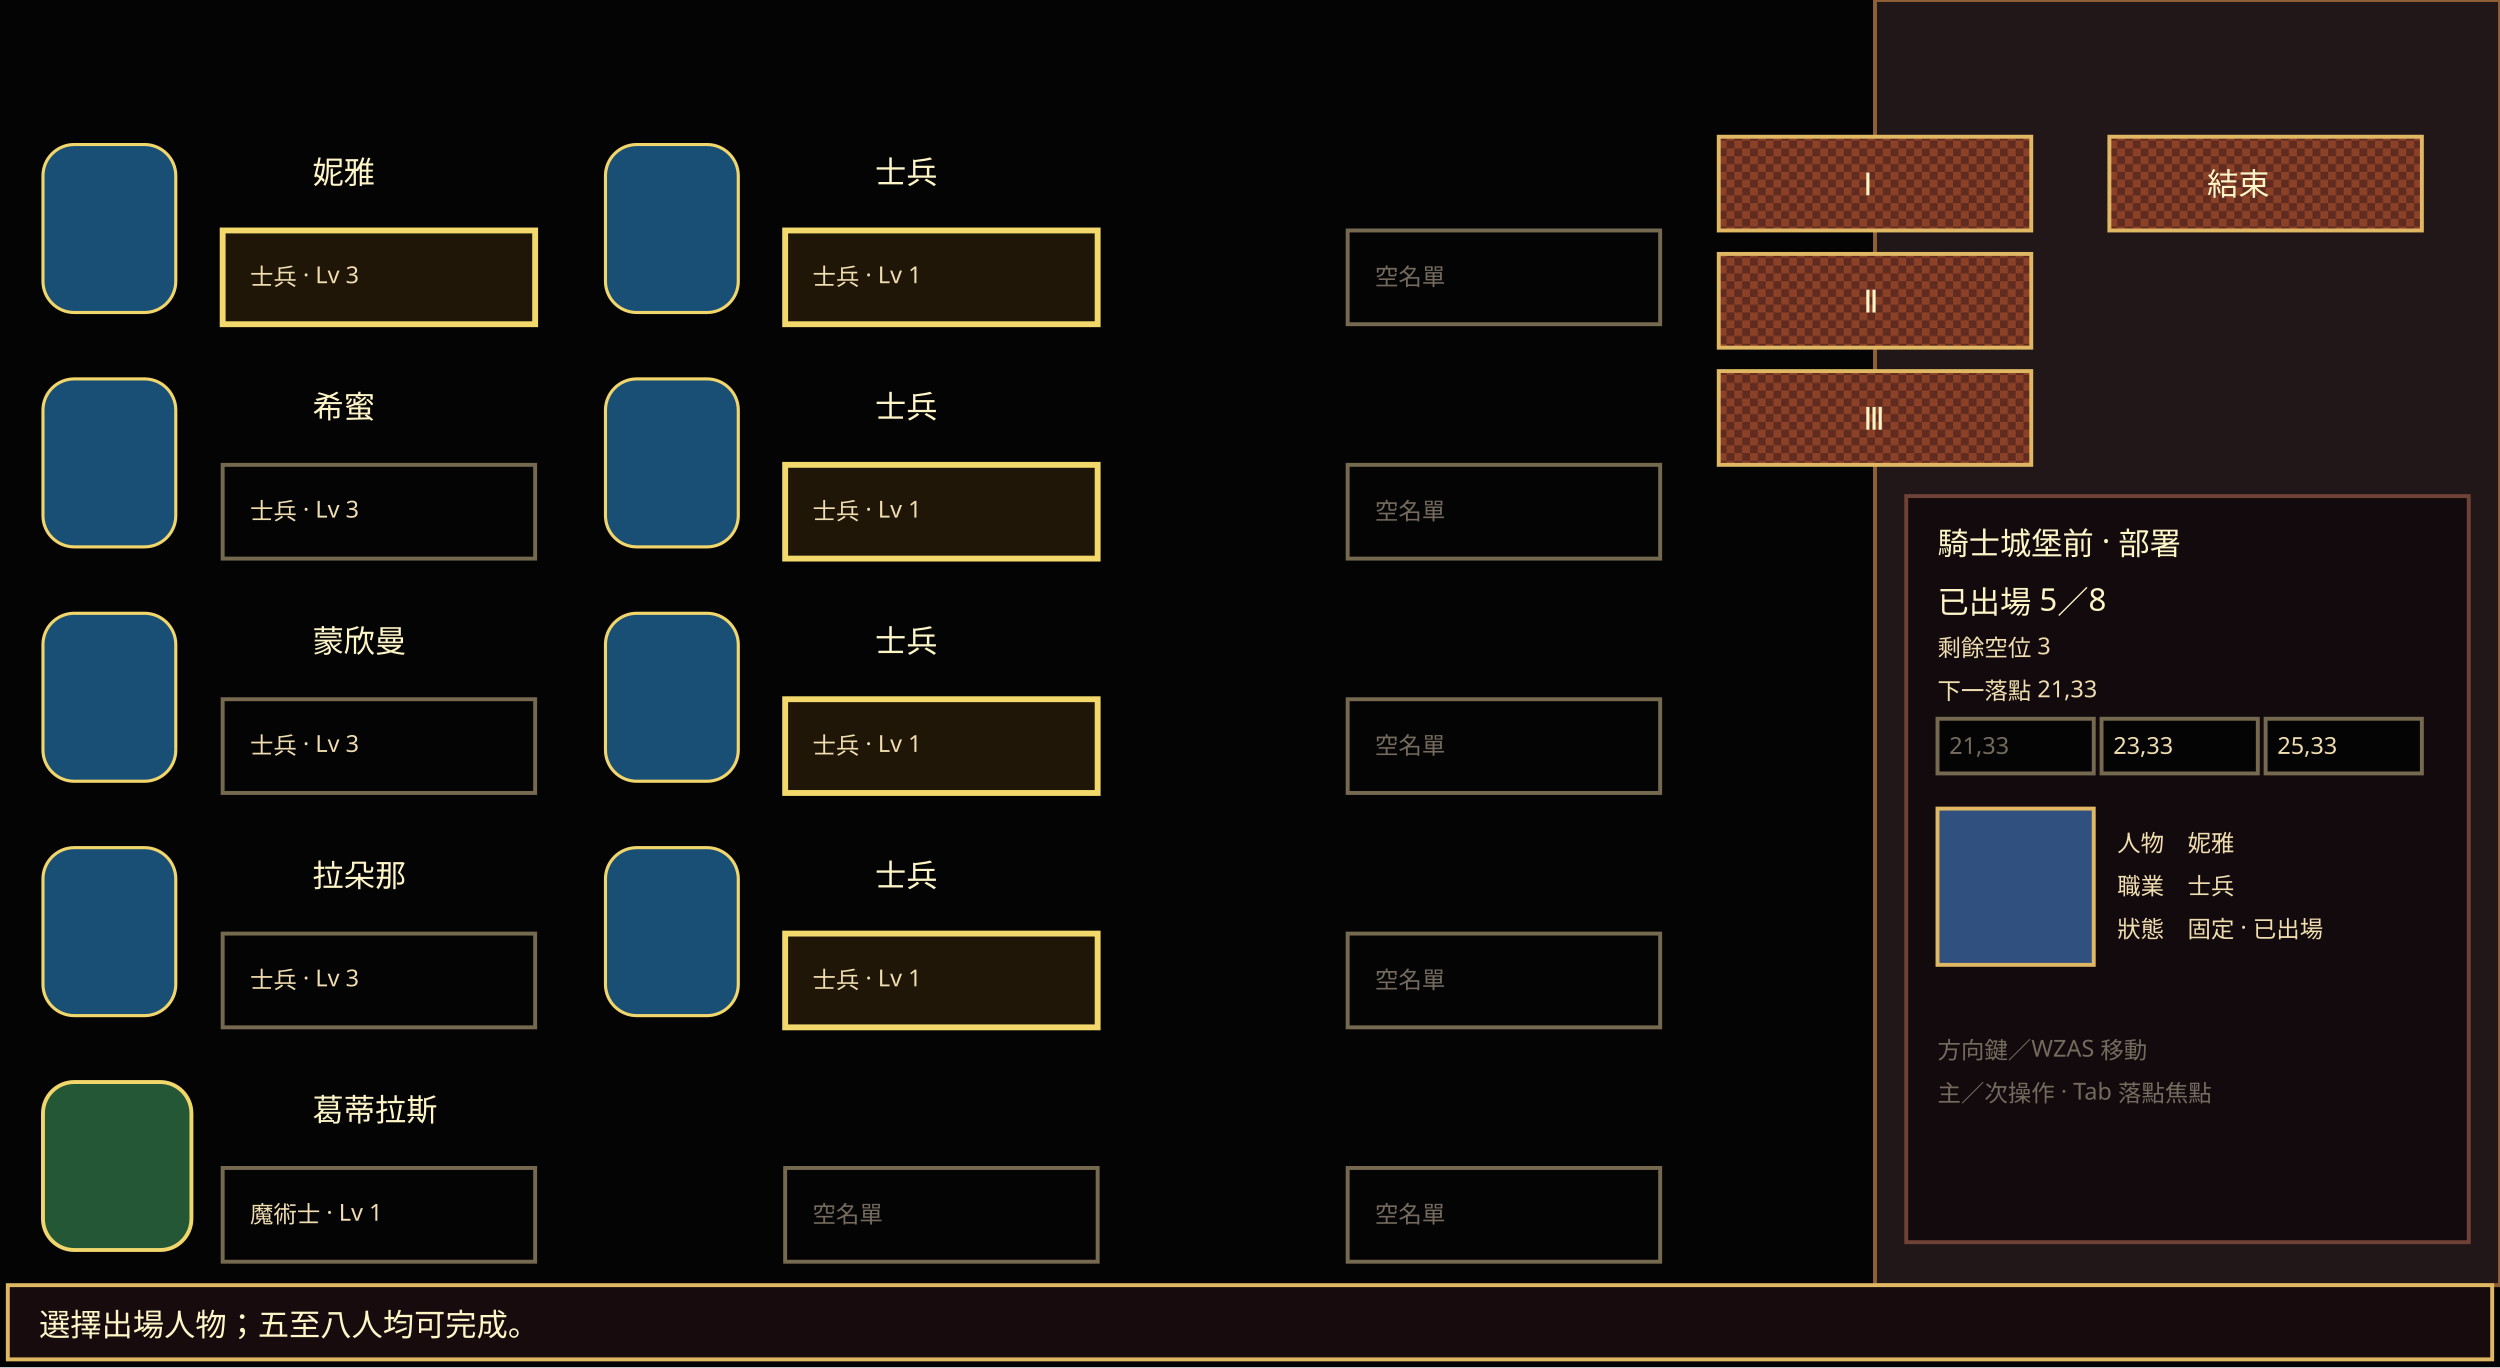
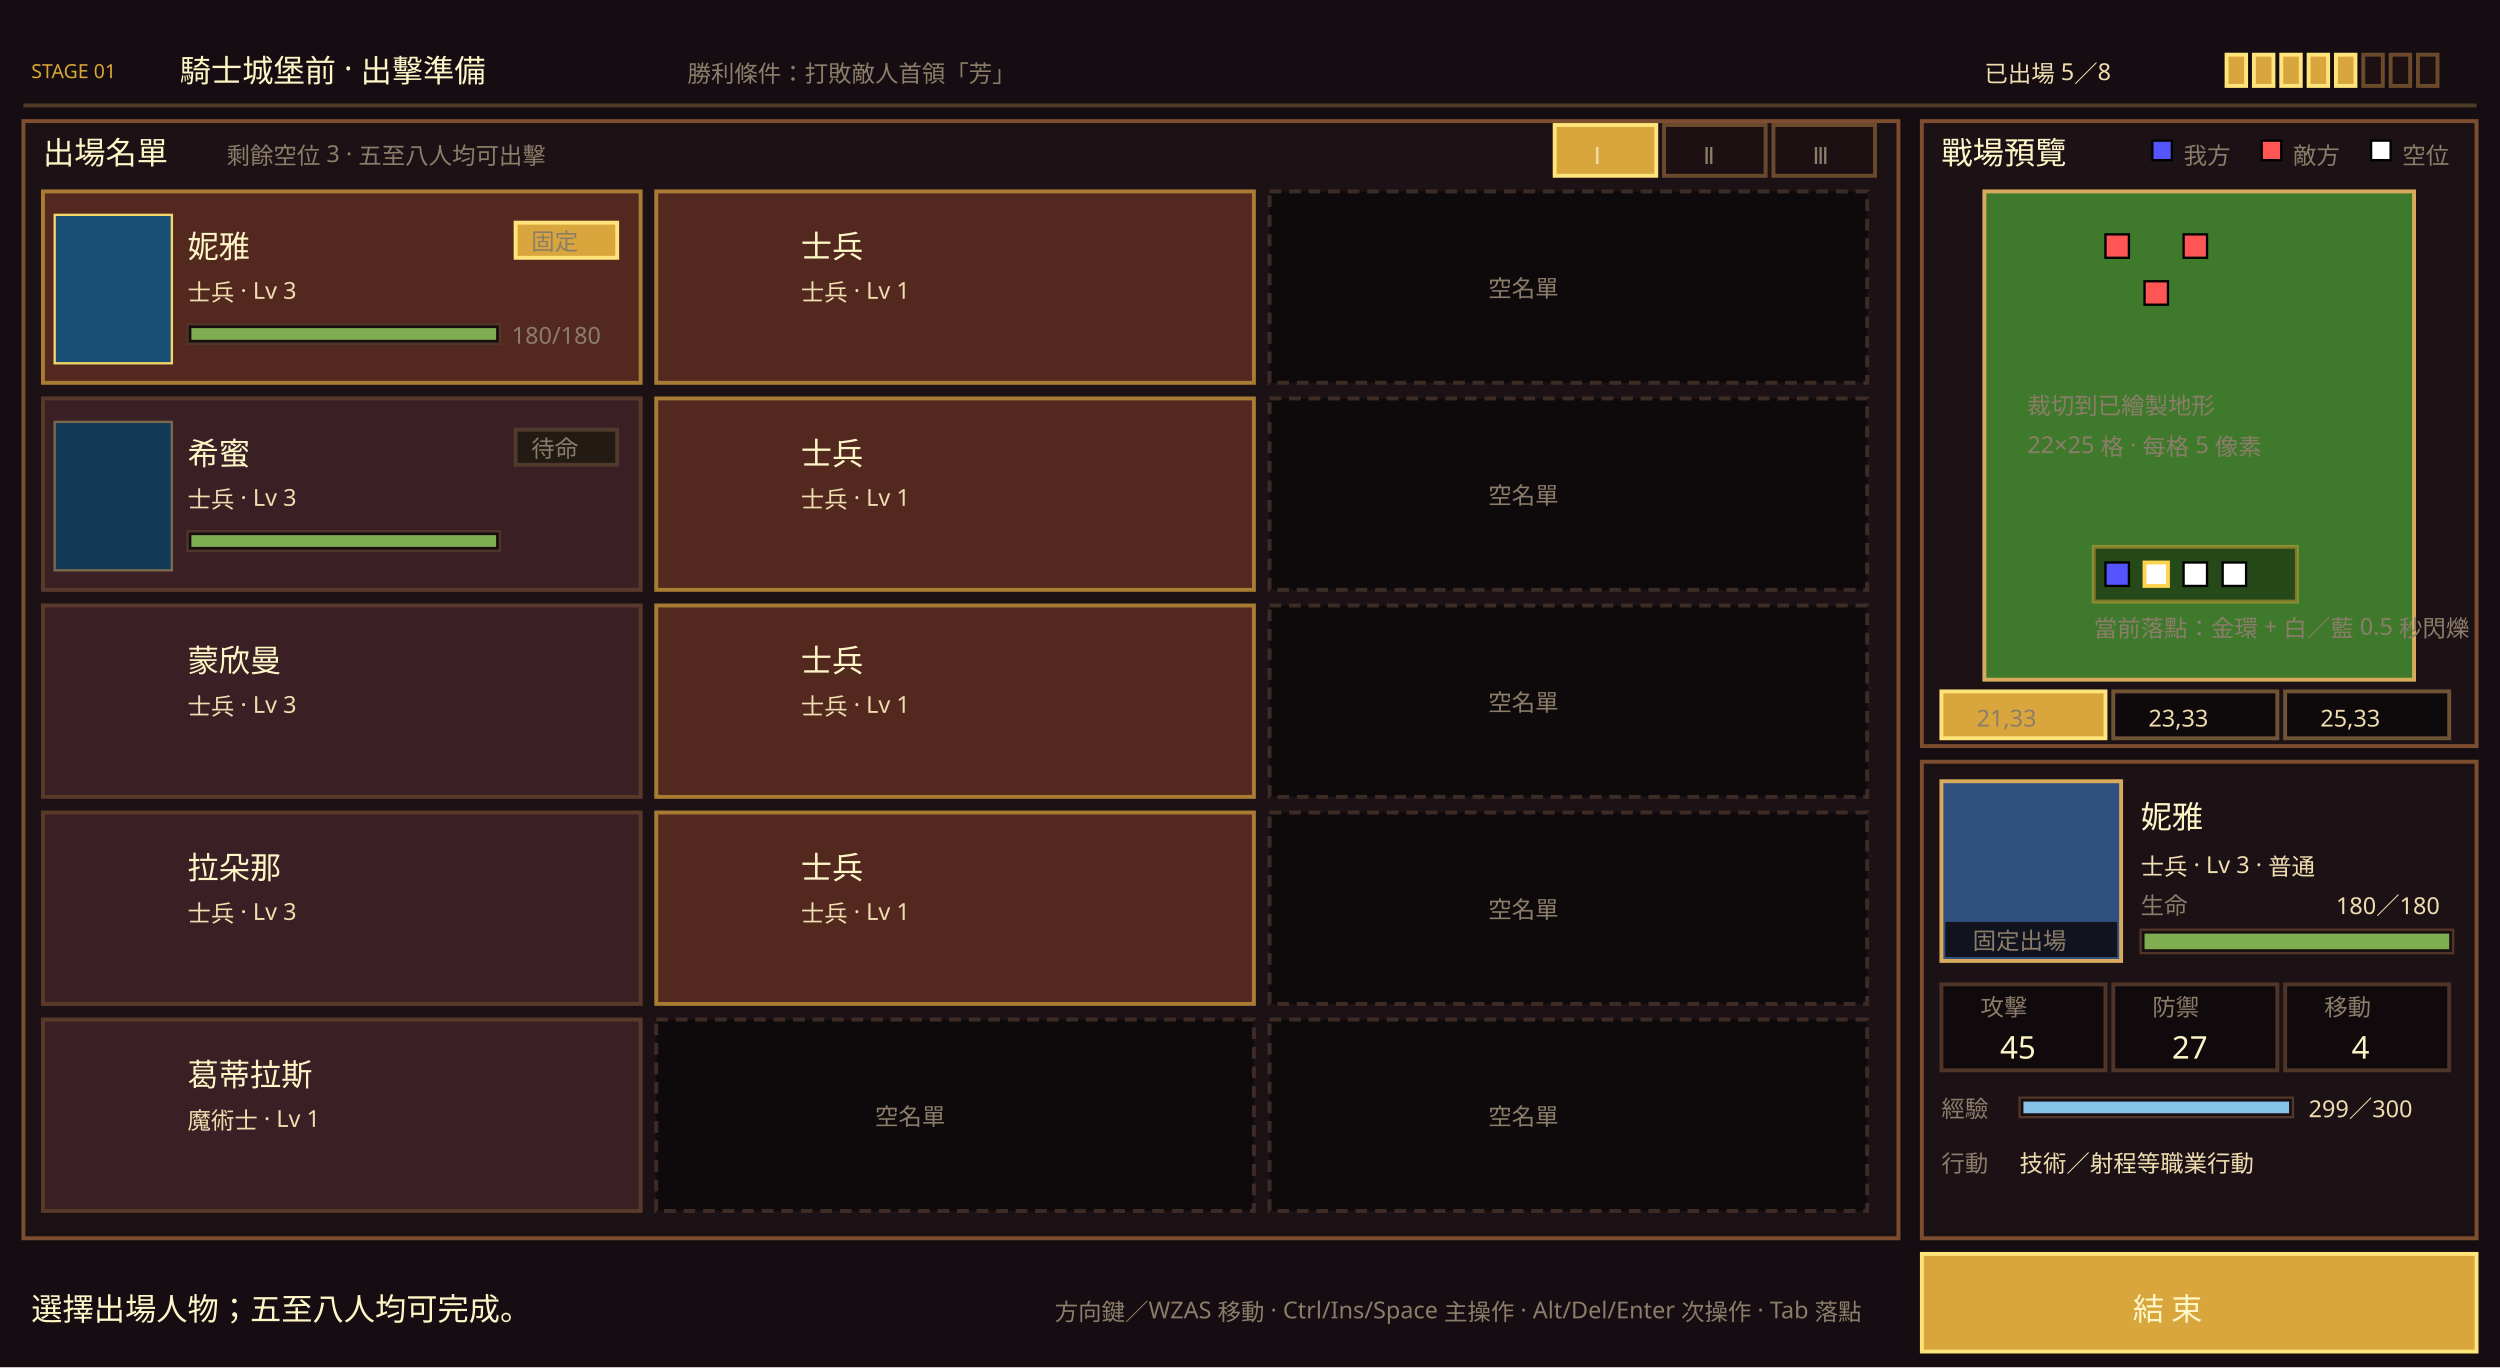
<svg xmlns="http://www.w3.org/2000/svg" width="1280" height="700" viewBox="0 0 640 350" role="img" aria-labelledby="title desc">
  <defs>
-     <pattern id="menu" width="4" height="4" patternUnits="userSpaceOnUse">
-       <rect width="4" height="4" fill="#612b20" />
-       <rect width="2" height="2" fill="#8b4127" />
-       <rect x="2" y="2" width="2" height="2" fill="#8b4127" />
-     </pattern>
    <style>
      .label { font: 8px sans-serif; fill: #fff6c8; }
      .small { font: 6px sans-serif; fill: #f1deb0; }
-       .dim { font: 6px sans-serif; fill: #746b5e; }
-       .panel { fill: url(#menu); stroke: #e0b864; stroke-width: 1; }
-       .slot { fill: #050405; stroke: #75694f; stroke-width: 1; }
-       .fixed { fill: #201608; stroke: #f3d96b; stroke-width: 1.5; }
-       .figure { fill: #194f75; stroke: #f1d66b; stroke-width: .8; }
+       .dim { font: 6px sans-serif; fill: #8b7d69; }
+       .kicker { font: 5px sans-serif; fill: #dba638; }
+       .frame { fill: #1c1216; stroke: #7c4d2e; stroke-width: 1; }
+       .card { fill: #3a1f24; stroke: #59392a; stroke-width: 1; }
+       .card-on { fill: #52281f; stroke: #a97c33; stroke-width: 1; }
+       .empty { fill: #0e0a0c; stroke: #3d2c26; stroke-width: 1; stroke-dasharray: 3 2; }
+       .off { fill: #1c1013; stroke: #6b4a2c; stroke-width: 1; }
+       .meter { fill: #7fae51; }
+       .meter-bg { fill: #180e11; stroke: #513628; stroke-width: .6; }
+       .gold { fill: #d8a63c; stroke: #ffe37b; stroke-width: 1; }
    </style>
  </defs>
-   <rect width="640" height="350" fill="#050405" />
-   <rect x="480" y="0" width="160" height="329" fill="#211719" stroke="#8f6035" />
-   <g aria-label="原版三列五行复合名单">
-     <g aria-label="第一列">
-       <rect x="11" y="37" width="34" height="43" rx="8" class="figure" />
-       <text x="80" y="47" class="label">妮雅</text>
-       <rect x="57" y="59" width="80" height="24" class="fixed" />
-       <text x="64" y="73" class="small">士兵 · Lv 3</text>
-       <rect x="11" y="97" width="34" height="43" rx="8" class="figure" />
-       <text x="80" y="107" class="label">希蜜</text>
-       <rect x="57" y="119" width="80" height="24" class="slot" />
-       <text x="64" y="133" class="small">士兵 · Lv 3</text>
-       <rect x="11" y="157" width="34" height="43" rx="8" class="figure" />
-       <text x="80" y="167" class="label">蒙欣曼</text>
-       <rect x="57" y="179" width="80" height="24" class="slot" />
-       <text x="64" y="193" class="small">士兵 · Lv 3</text>
-       <rect x="11" y="217" width="34" height="43" rx="8" class="figure" />
-       <text x="80" y="227" class="label">拉朵那</text>
-       <rect x="57" y="239" width="80" height="24" class="slot" />
-       <text x="64" y="253" class="small">士兵 · Lv 3</text>
-       <rect x="11" y="277" width="38" height="43" rx="8" fill="#235735" stroke="#f1d66b" />
-       <text x="80" y="287" class="label">葛蒂拉斯</text>
-       <rect x="57" y="299" width="80" height="24" class="slot" />
-       <text x="64" y="313" class="small">魔術士 · Lv 1</text>
+   <rect width="640" height="350" fill="#150d11" />
+   <g aria-label="顶栏 y3..27">
+     <text x="8" y="20" class="kicker">STAGE 01</text>
+     <text x="46" y="21" class="label">騎士城堡前 · 出擊準備</text>
+     <text x="176" y="21" class="dim">勝利條件：打敗敵人首領「芳」</text>
+     <text x="508" y="21" class="small">已出場 5／8</text>
+     <rect x="570" y="14" width="5" height="8" class="gold" />
+     <rect x="577" y="14" width="5" height="8" class="gold" />
+     <rect x="584" y="14" width="5" height="8" class="gold" />
+     <rect x="591" y="14" width="5" height="8" class="gold" />
+     <rect x="598" y="14" width="5" height="8" class="gold" />
+     <rect x="605" y="14" width="5" height="8" class="off" />
+     <rect x="612" y="14" width="5" height="8" class="off" />
+     <rect x="619" y="14" width="5" height="8" class="off" />
+     <line x1="6" y1="27" x2="634" y2="27" stroke="#d7ab5b" stroke-opacity=".3" />
+   </g>
+   <g aria-label="名单面板 x6..486 y31..317">
+     <rect x="6" y="31" width="480" height="286" class="frame" />
+     <text x="11" y="42" class="label">出場名單</text>
+     <text x="58" y="42" class="dim">剩餘空位 3 · 五至八人均可出擊</text>
+     <rect x="398" y="32" width="26" height="13" class="gold" />
+     <text x="408" y="42" class="small">Ⅰ</text>
+     <rect x="426" y="32" width="26" height="13" class="off" />
+     <text x="436" y="42" class="dim">Ⅱ</text>
+     <rect x="454" y="32" width="26" height="13" class="off" />
+     <text x="464" y="42" class="dim">Ⅲ</text>
+     <g aria-label="第一列：roster 索引 0..4">
+       <rect x="11" y="49" width="153" height="49" class="card-on" />
+       <rect x="14" y="55" width="30" height="38" fill="#194f75" stroke="#f1d66b" stroke-width=".6" />
+       <text x="48" y="66" class="label">妮雅</text>
+       <rect x="132" y="57" width="26" height="9" class="gold" />
+       <text x="136" y="64" class="dim">固定</text>
+       <text x="48" y="77" class="small">士兵 · Lv 3</text>
+       <rect x="48" y="83" width="80" height="5" class="meter-bg" />
+       <rect x="49" y="84" width="78" height="3" class="meter" />
+       <text x="131" y="88" class="dim">180/180</text>
+       <rect x="11" y="102" width="153" height="49" class="card" />
+       <rect x="14" y="108" width="30" height="38" fill="#123a57" stroke="#7a6a4a" stroke-width=".6" />
+       <text x="48" y="119" class="label">希蜜</text>
+       <rect x="132" y="110" width="26" height="9" fill="#231a14" stroke="#4f3a2c" />
+       <text x="136" y="117" class="dim">待命</text>
+       <text x="48" y="130" class="small">士兵 · Lv 3</text>
+       <rect x="48" y="136" width="80" height="5" class="meter-bg" />
+       <rect x="49" y="137" width="78" height="3" class="meter" />
+       <rect x="11" y="155" width="153" height="49" class="card" />
+       <text x="48" y="172" class="label">蒙欣曼</text>
+       <text x="48" y="183" class="small">士兵 · Lv 3</text>
+       <rect x="11" y="208" width="153" height="49" class="card" />
+       <text x="48" y="225" class="label">拉朵那</text>
+       <text x="48" y="236" class="small">士兵 · Lv 3</text>
+       <rect x="11" y="261" width="153" height="49" class="card" />
+       <text x="48" y="278" class="label">葛蒂拉斯</text>
+       <text x="48" y="289" class="small">魔術士 · Lv 1</text>
    </g>
-     <g aria-label="第二列">
-       <rect x="155" y="37" width="34" height="43" rx="8" class="figure" />
-       <text x="224" y="47" class="label">士兵</text>
-       <rect x="201" y="59" width="80" height="24" class="fixed" />
-       <text x="208" y="73" class="small">士兵 · Lv 1</text>
-       <rect x="155" y="97" width="34" height="43" rx="8" class="figure" />
-       <text x="224" y="107" class="label">士兵</text>
-       <rect x="201" y="119" width="80" height="24" class="fixed" />
-       <text x="208" y="133" class="small">士兵 · Lv 1</text>
-       <rect x="155" y="157" width="34" height="43" rx="8" class="figure" />
-       <text x="224" y="167" class="label">士兵</text>
-       <rect x="201" y="179" width="80" height="24" class="fixed" />
-       <text x="208" y="193" class="small">士兵 · Lv 1</text>
-       <rect x="155" y="217" width="34" height="43" rx="8" class="figure" />
-       <text x="224" y="227" class="label">士兵</text>
-       <rect x="201" y="239" width="80" height="24" class="fixed" />
-       <text x="208" y="253" class="small">士兵 · Lv 1</text>
-       <rect x="201" y="299" width="80" height="24" class="slot" />
-       <text x="208" y="313" class="dim">空名單</text>
+     <g aria-label="第二列：roster 索引 5..9">
+       <rect x="168" y="49" width="153" height="49" class="card-on" />
+       <text x="205" y="66" class="label">士兵</text>
+       <text x="205" y="77" class="small">士兵 · Lv 1</text>
+       <rect x="168" y="102" width="153" height="49" class="card-on" />
+       <text x="205" y="119" class="label">士兵</text>
+       <text x="205" y="130" class="small">士兵 · Lv 1</text>
+       <rect x="168" y="155" width="153" height="49" class="card-on" />
+       <text x="205" y="172" class="label">士兵</text>
+       <text x="205" y="183" class="small">士兵 · Lv 1</text>
+       <rect x="168" y="208" width="153" height="49" class="card-on" />
+       <text x="205" y="225" class="label">士兵</text>
+       <text x="205" y="236" class="small">士兵 · Lv 1</text>
+       <rect x="168" y="261" width="153" height="49" class="empty" />
+       <text x="224" y="288" class="dim">空名單</text>
    </g>
-     <g aria-label="第三列空名单">
-       <rect x="345" y="59" width="80" height="24" class="slot" />
-       <text x="352" y="73" class="dim">空名單</text>
-       <rect x="345" y="119" width="80" height="24" class="slot" />
-       <text x="352" y="133" class="dim">空名單</text>
-       <rect x="345" y="179" width="80" height="24" class="slot" />
-       <text x="352" y="193" class="dim">空名單</text>
-       <rect x="345" y="239" width="80" height="24" class="slot" />
-       <text x="352" y="253" class="dim">空名單</text>
-       <rect x="345" y="299" width="80" height="24" class="slot" />
-       <text x="352" y="313" class="dim">空名單</text>
+     <g aria-label="第三列：roster 索引 10..14">
+       <rect x="325" y="49" width="153" height="49" class="empty" />
+       <text x="381" y="76" class="dim">空名單</text>
+       <rect x="325" y="102" width="153" height="49" class="empty" />
+       <text x="381" y="129" class="dim">空名單</text>
+       <rect x="325" y="155" width="153" height="49" class="empty" />
+       <text x="381" y="182" class="dim">空名單</text>
+       <rect x="325" y="208" width="153" height="49" class="empty" />
+       <text x="381" y="235" class="dim">空名單</text>
+       <rect x="325" y="261" width="153" height="49" class="empty" />
+       <text x="381" y="288" class="dim">空名單</text>
    </g>
  </g>
-   <g aria-label="原版页签与完成">
-     <rect x="440" y="35" width="80" height="24" class="panel" />
-     <text x="477" y="50" class="label">Ⅰ</text>
-     <rect x="440" y="65" width="80" height="24" class="panel" />
-     <text x="477" y="80" class="label">Ⅱ</text>
-     <rect x="440" y="95" width="80" height="24" class="panel" />
-     <text x="477" y="110" class="label">Ⅲ</text>
-     <rect x="540" y="35" width="80" height="24" class="panel" />
-     <text x="565" y="50" class="label">結束</text>
+   <g aria-label="战场预览 x492..634 y31..191">
+     <rect x="492" y="31" width="142" height="160" class="frame" />
+     <text x="497" y="42" class="label">戰場預覽</text>
+     <rect x="551" y="36" width="5" height="5" fill="#5555ff" stroke="#000" stroke-width=".6" />
+     <text x="559" y="42" class="dim">我方</text>
+     <rect x="579" y="36" width="5" height="5" fill="#ff5555" stroke="#000" stroke-width=".6" />
+     <text x="587" y="42" class="dim">敵方</text>
+     <rect x="607" y="36" width="5" height="5" fill="#fff" stroke="#000" stroke-width=".6" />
+     <text x="615" y="42" class="dim">空位</text>
+     <rect x="508" y="49" width="110" height="125" fill="#3f7a2c" stroke="#d7ab5b" />
+     <text x="519" y="106" class="dim">裁切到已繪製地形</text>
+     <text x="519" y="116" class="dim">22×25 格 · 每格 5 像素</text>
+     <rect x="539" y="60" width="6" height="6" fill="#ff5555" stroke="#000" stroke-width=".6" />
+     <rect x="559" y="60" width="6" height="6" fill="#ff5555" stroke="#000" stroke-width=".6" />
+     <rect x="549" y="72" width="6" height="6" fill="#ff5555" stroke="#000" stroke-width=".6" />
+     <rect x="536" y="140" width="52" height="14" fill="#0006" stroke="#d8a63c" stroke-opacity=".5" />
+     <rect x="539" y="144" width="6" height="6" fill="#5555ff" stroke="#000" stroke-width=".6" />
+     <rect x="549" y="144" width="6" height="6" fill="#fff" stroke="#ffd34d" />
+     <rect x="559" y="144" width="6" height="6" fill="#fff" stroke="#000" stroke-width=".6" />
+     <rect x="569" y="144" width="6" height="6" fill="#fff" stroke="#000" stroke-width=".6" />
+     <text x="536" y="163" class="dim">當前落點：金環 + 白／藍 0.5 秒閃爍</text>
+     <rect x="497" y="177" width="42" height="12" class="gold" />
+     <text x="506" y="186" class="dim">21,33</text>
+     <rect x="541" y="177" width="42" height="12" fill="#0e090b" stroke="#6f5335" />
+     <text x="550" y="186" class="small">23,33</text>
+     <rect x="585" y="177" width="42" height="12" fill="#0e090b" stroke="#6f5335" />
+     <text x="594" y="186" class="small">25,33</text>
  </g>
-   <g aria-label="Remake 右侧信息框">
-     <rect x="488" y="127" width="144" height="191" fill="#10080bd8" stroke="#704137" />
-     <text x="496" y="142" class="label">騎士城堡前 · 部署</text>
-     <text x="496" y="157" class="label">已出場 5／8</text>
-     <text x="496" y="168" class="small">剩餘空位 3</text>
-     <text x="496" y="179" class="small">下一落點 21,33</text>
-     <rect x="496" y="184" width="40" height="14" class="slot" />
-     <rect x="538" y="184" width="40" height="14" class="slot" />
-     <rect x="580" y="184" width="40" height="14" class="slot" />
-     <text x="499" y="193" class="dim">21,33</text>
-     <text x="541" y="193" class="small">23,33</text>
-     <text x="583" y="193" class="small">25,33</text>
-     <rect x="496" y="207" width="40" height="40" fill="#305080" stroke="#e0b864" />
-     <text x="542" y="218" class="small">人物　妮雅</text>
-     <text x="542" y="229" class="small">職業　士兵</text>
-     <text x="542" y="240" class="small">狀態　固定 · 已出場</text>
-     <text x="496" y="271" class="dim">方向鍵／WZAS 移動</text>
-     <text x="496" y="282" class="dim">主／次操作 · Tab 落點焦點</text>
+   <g aria-label="人物详情 x492..634 y195..317">
+     <rect x="492" y="195" width="142" height="122" class="frame" />
+     <rect x="497" y="200" width="46" height="46" fill="#305080" stroke="#d7ab5b" />
+     <rect x="498" y="236" width="44" height="9" fill="#090507cc" />
+     <text x="505" y="243" class="dim">固定出場</text>
+     <text x="548" y="212" class="label">妮雅</text>
+     <text x="548" y="224" class="small">士兵 · Lv 3 · 普通</text>
+     <text x="548" y="234" class="dim">生命</text>
+     <text x="598" y="234" class="small">180／180</text>
+     <rect x="548" y="238" width="80" height="6" class="meter-bg" />
+     <rect x="549" y="239" width="78" height="4" class="meter" />
+     <rect x="497" y="252" width="42" height="22" fill="#09060899" stroke="#4e3527" />
+     <text x="507" y="260" class="dim">攻擊</text>
+     <text x="512" y="271" class="label">45</text>
+     <rect x="541" y="252" width="42" height="22" fill="#09060899" stroke="#4e3527" />
+     <text x="551" y="260" class="dim">防禦</text>
+     <text x="556" y="271" class="label">27</text>
+     <rect x="585" y="252" width="42" height="22" fill="#09060899" stroke="#4e3527" />
+     <text x="595" y="260" class="dim">移動</text>
+     <text x="602" y="271" class="label">4</text>
+     <text x="497" y="286" class="dim">經驗</text>
+     <rect x="517" y="281" width="70" height="5" class="meter-bg" />
+     <rect x="518" y="282" width="68" height="3" fill="#86c2e8" />
+     <text x="591" y="286" class="small">299／300</text>
+     <text x="497" y="300" class="dim">行動</text>
+     <text x="517" y="300" class="small">技術／射程等職業行動</text>
  </g>
-   <rect x="2" y="329" width="636" height="19" fill="#170b0d" stroke="#e0b864" />
-   <text x="10" y="342" class="label">選擇出場人物；五至八人均可完成。</text>
+   <g aria-label="底栏 y321..346">
+     <text x="8" y="338" class="label">選擇出場人物；五至八人均可完成。</text>
+     <text x="270" y="338" class="dim">方向鍵／WZAS 移動 · Ctrl/Ins/Space 主操作 · Alt/Del/Enter 次操作 · Tab 落點</text>
+     <rect x="492" y="321" width="142" height="25" class="gold" />
+     <text x="546" y="338" class="label">結 束</text>
+   </g>
</svg>
